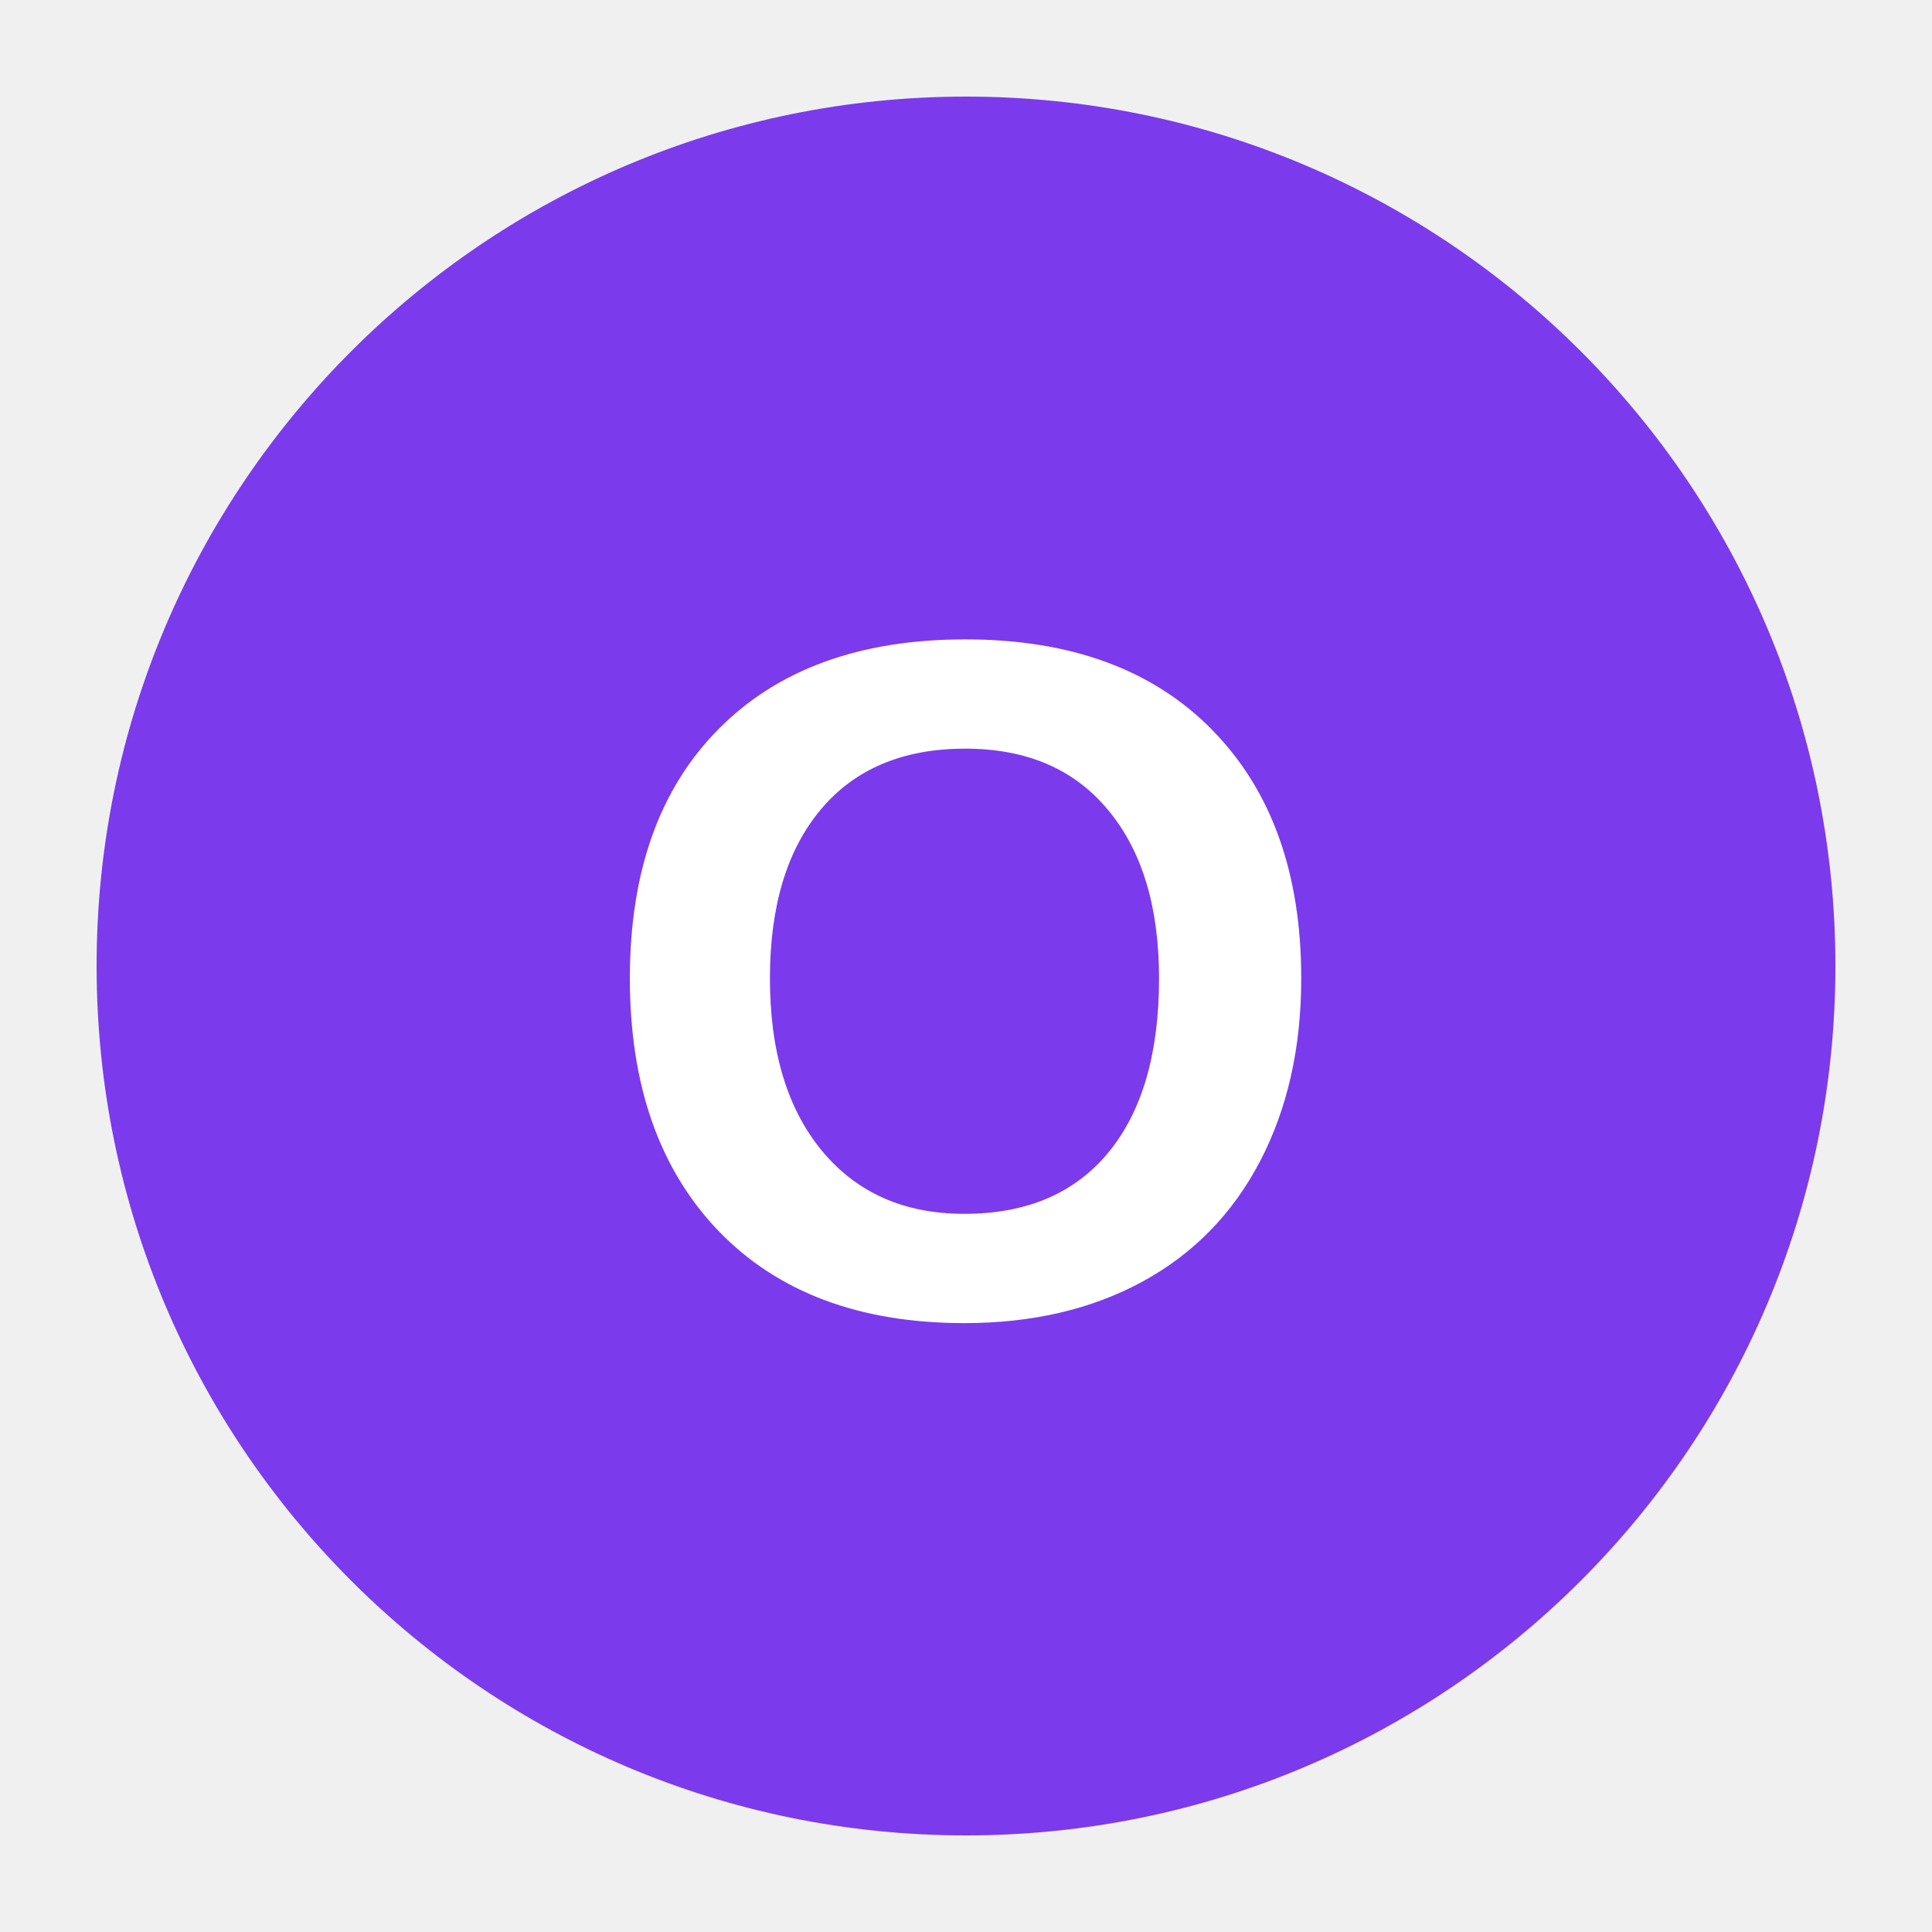
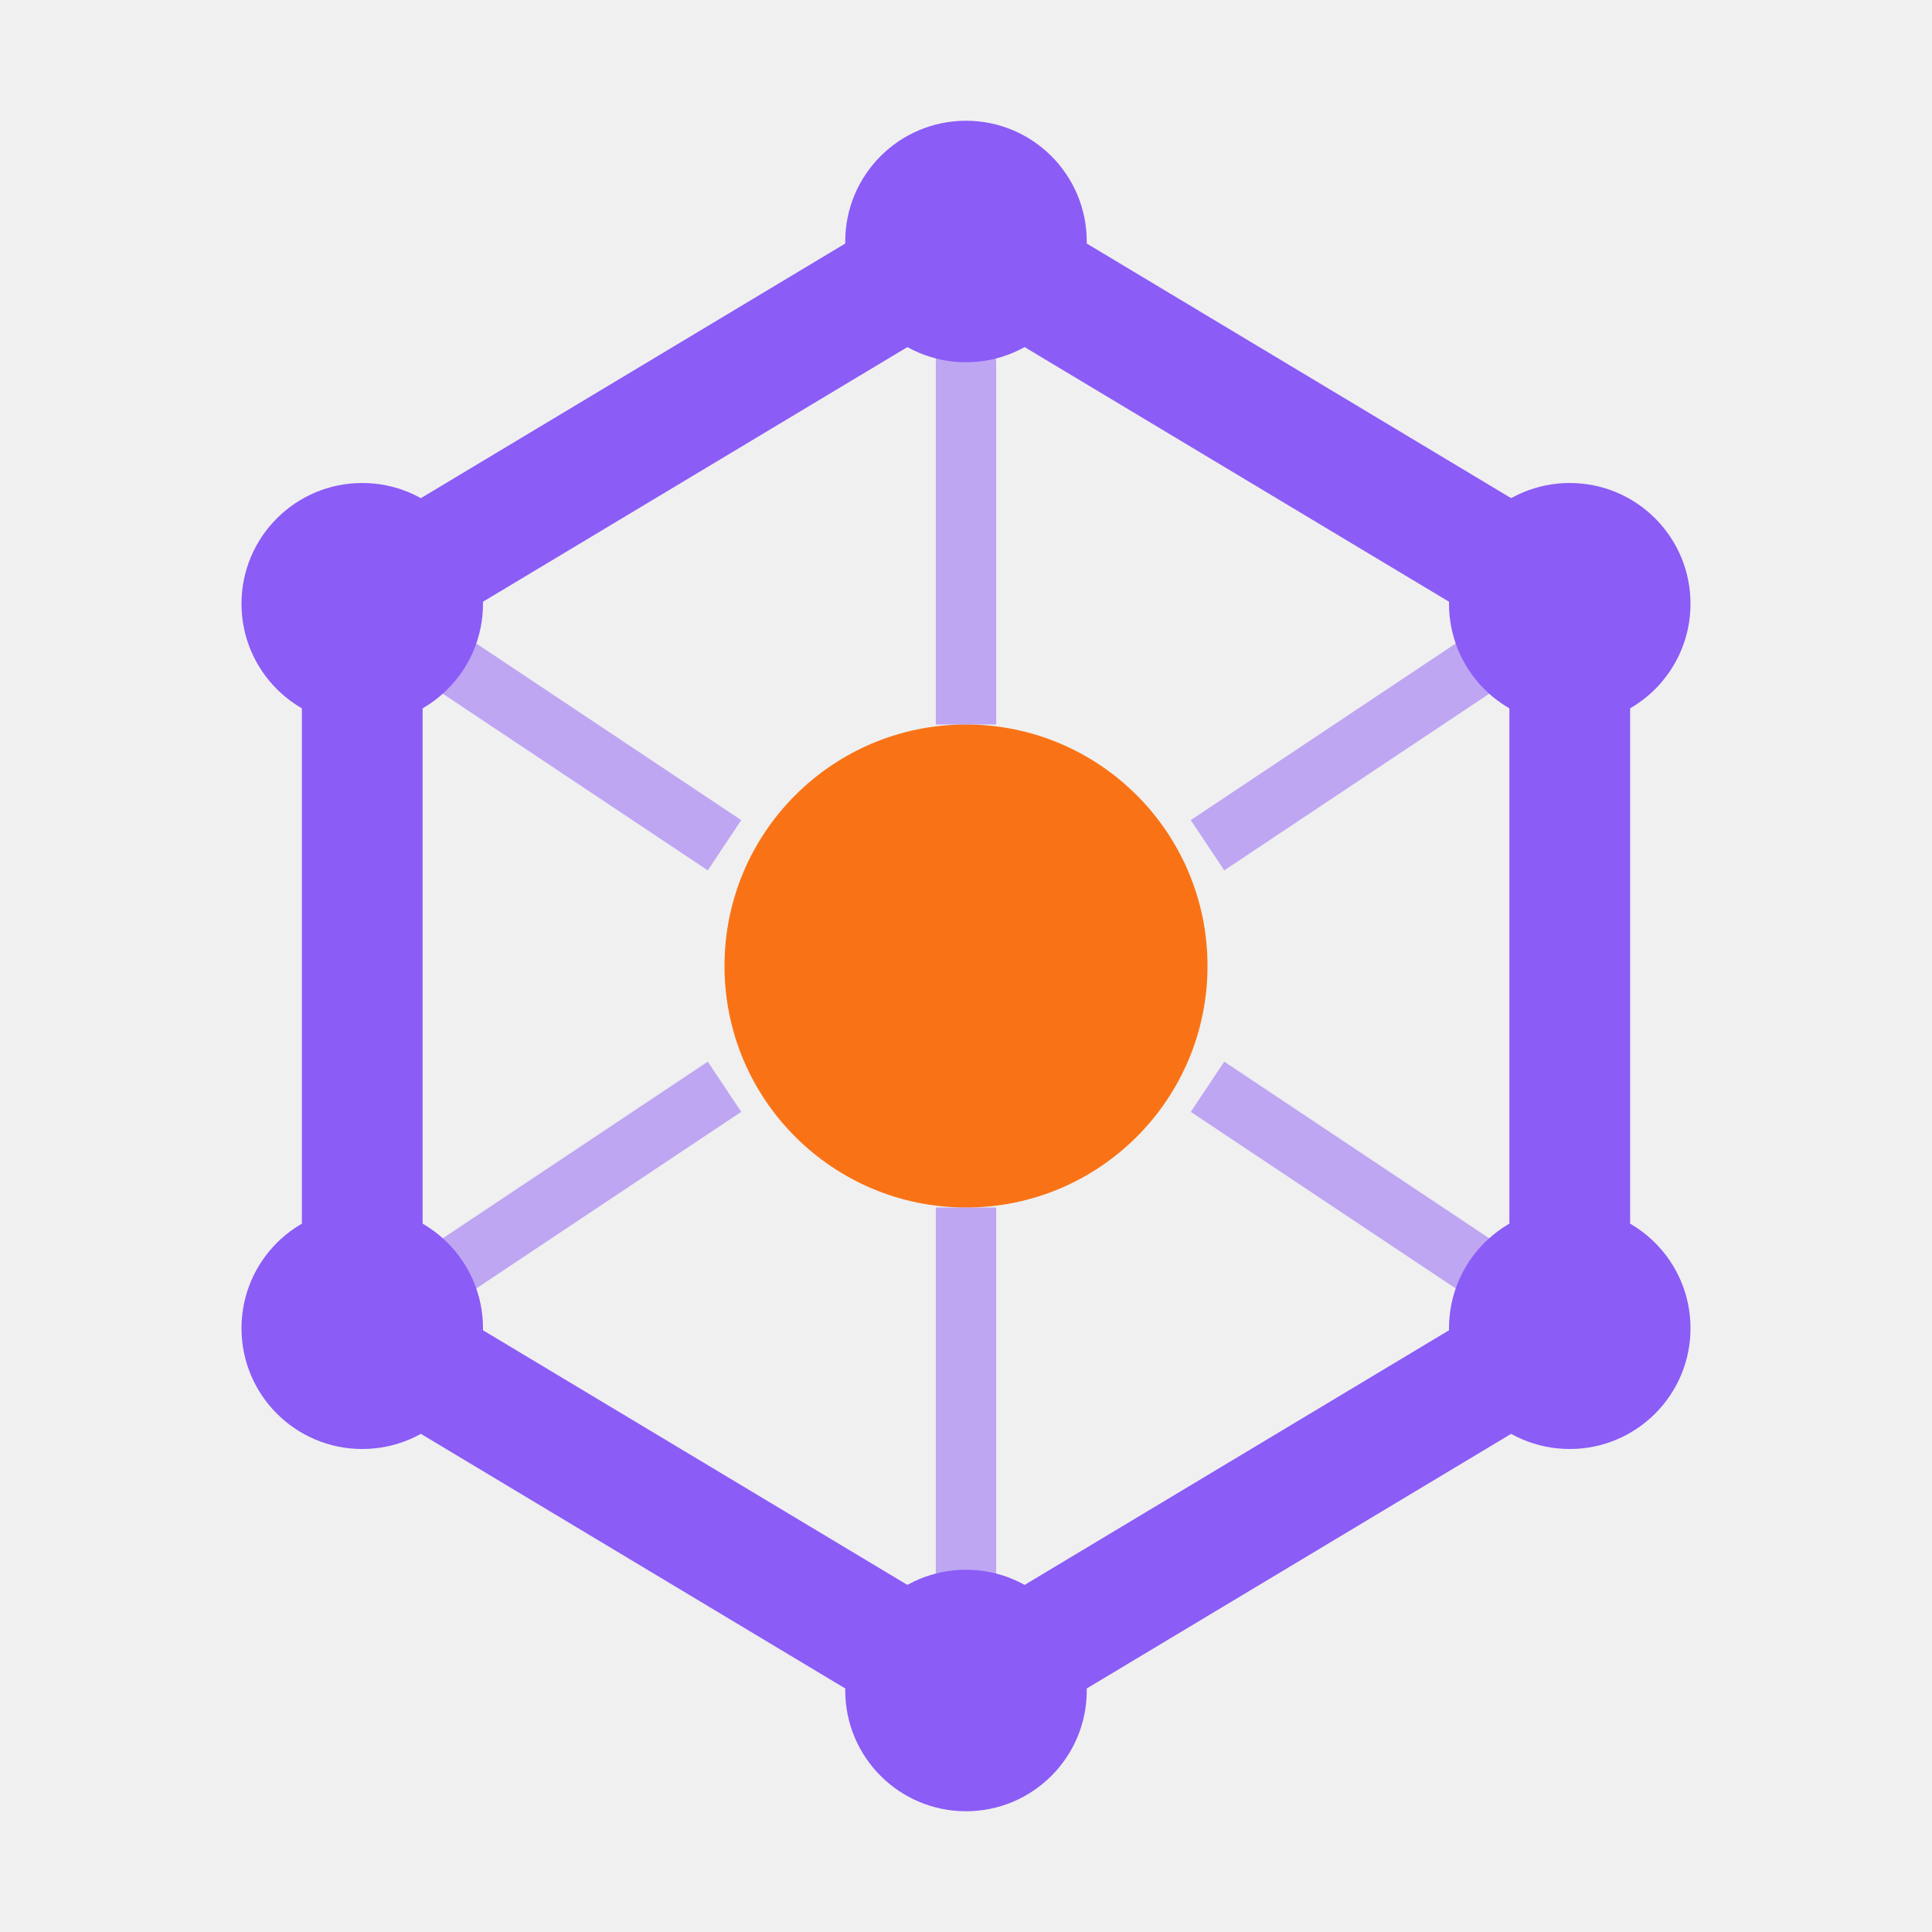
- <svg xmlns="http://www.w3.org/2000/svg" viewBox="0 0 100 100">
-   <circle cx="50" cy="50" r="45" fill="#7c3aed" />
-   <text x="50" y="68" font-family="Arial, sans-serif" font-size="50" font-weight="bold" fill="white" text-anchor="middle">O</text>
+ <svg xmlns="http://www.w3.org/2000/svg" width="32" height="32" viewBox="0 0 32 32" fill="none">
+   <polygon points="16,4 26,10 26,22 16,28 6,22 6,10" stroke="#8b5cf6" stroke-width="2" fill="none" />
+   <circle cx="16" cy="16" r="4" fill="#f97316" />
+   <circle cx="16" cy="4" r="2" fill="#8b5cf6" />
+   <circle cx="26" cy="10" r="2" fill="#8b5cf6" />
+   <circle cx="26" cy="22" r="2" fill="#8b5cf6" />
+   <circle cx="16" cy="28" r="2" fill="#8b5cf6" />
+   <circle cx="6" cy="22" r="2" fill="#8b5cf6" />
+   <circle cx="6" cy="10" r="2" fill="#8b5cf6" />
+   <line x1="16" y1="4" x2="16" y2="12" stroke="#8b5cf6" stroke-width="1" opacity="0.5" />
+   <line x1="26" y1="10" x2="20" y2="14" stroke="#8b5cf6" stroke-width="1" opacity="0.5" />
+   <line x1="26" y1="22" x2="20" y2="18" stroke="#8b5cf6" stroke-width="1" opacity="0.5" />
+   <line x1="16" y1="28" x2="16" y2="20" stroke="#8b5cf6" stroke-width="1" opacity="0.5" />
+   <line x1="6" y1="22" x2="12" y2="18" stroke="#8b5cf6" stroke-width="1" opacity="0.5" />
+   <line x1="6" y1="10" x2="12" y2="14" stroke="#8b5cf6" stroke-width="1" opacity="0.5" />
</svg>
